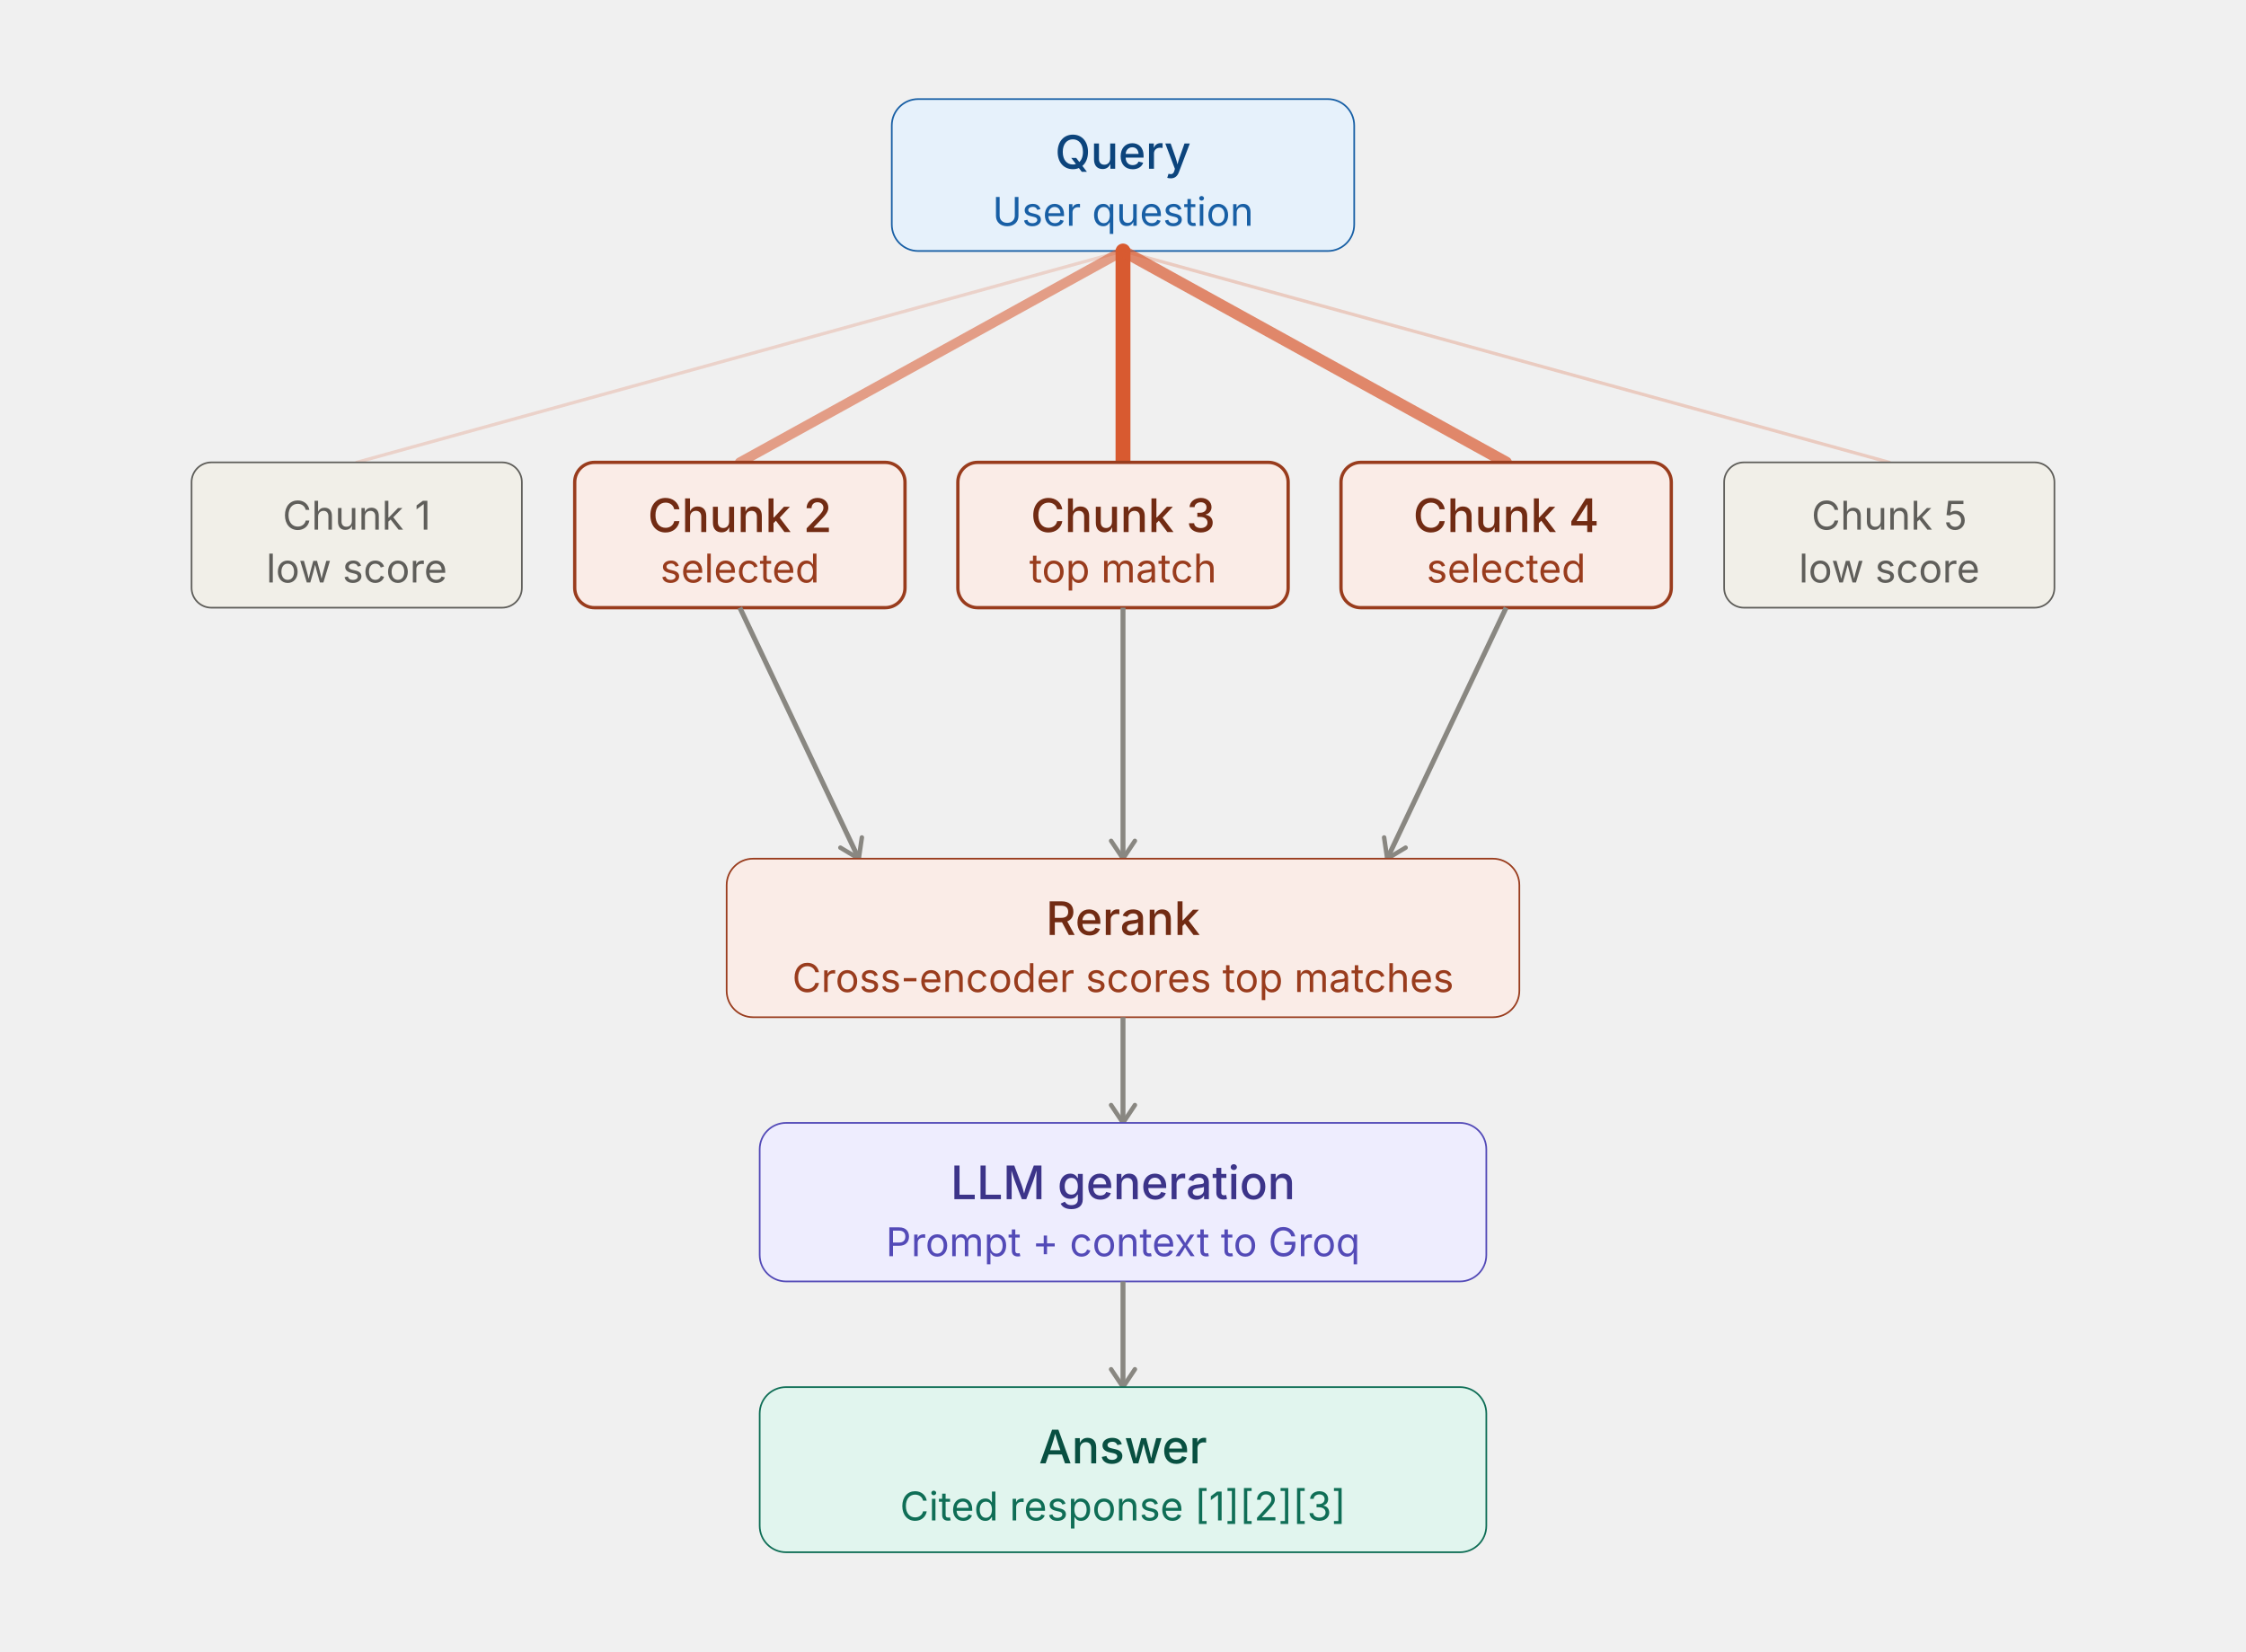
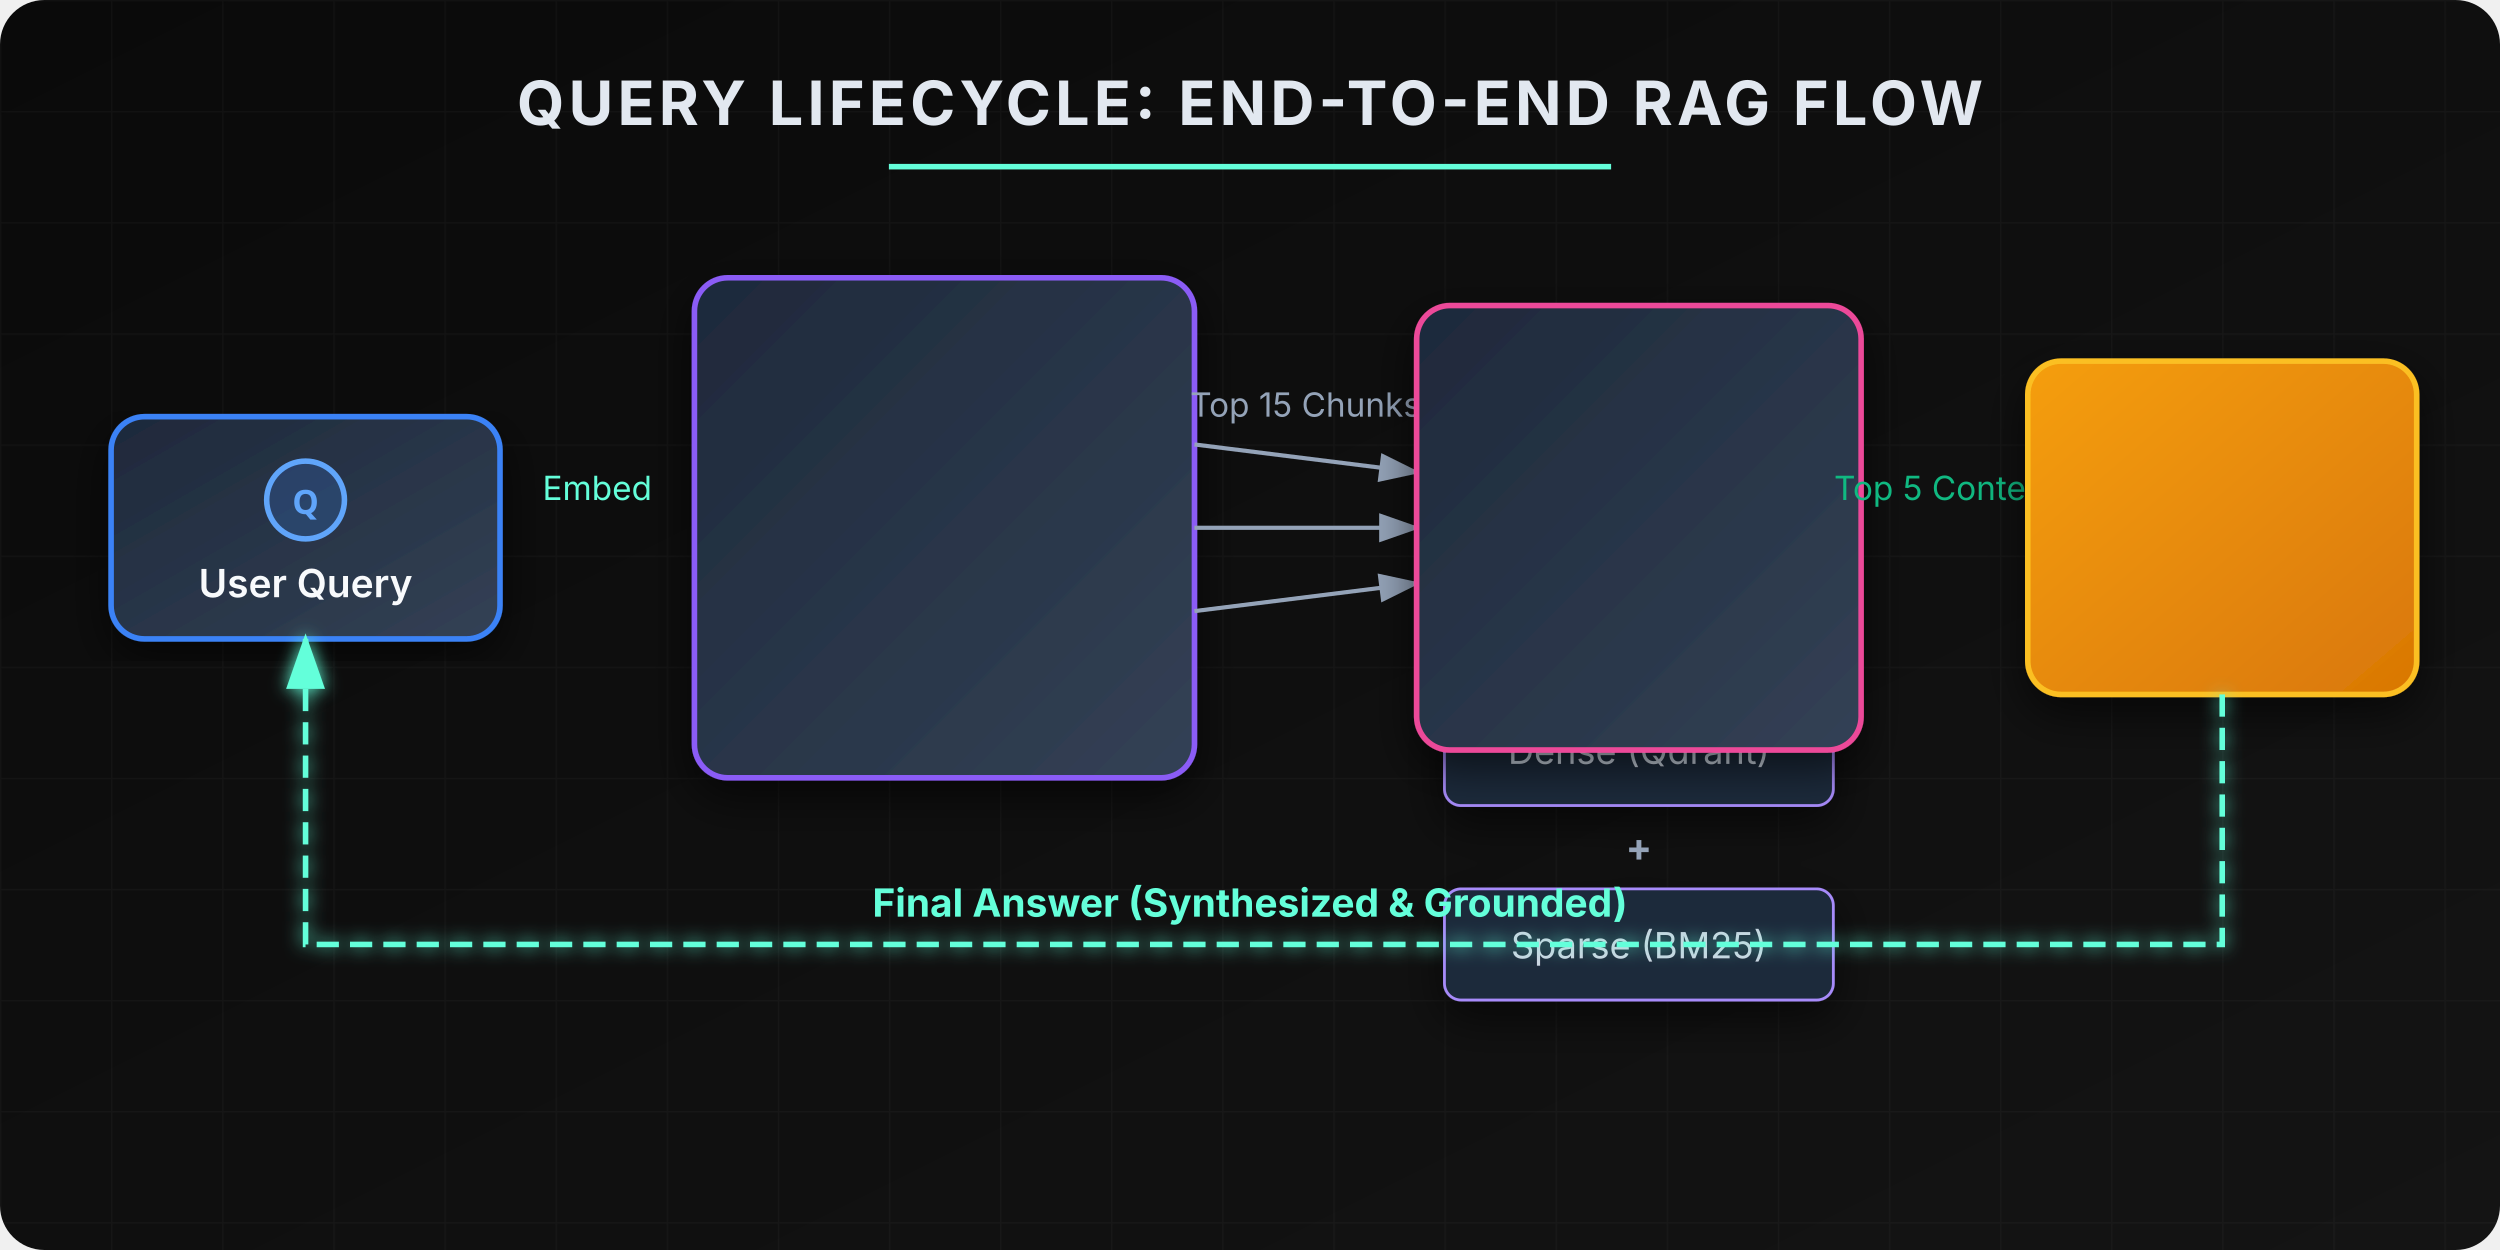
- <svg xmlns="http://www.w3.org/2000/svg" width="100%" viewBox="0 0 680 500" role="img" style="">
+ <svg xmlns="http://www.w3.org/2000/svg" viewBox="0 0 900 450" width="100%" height="100%">
  <defs>
-     <marker id="arrow" viewBox="0 0 10 10" refX="8" refY="5" markerWidth="6" markerHeight="6" orient="auto-start-reverse">
-       <path d="M2 1L8 5L2 9" fill="none" stroke="context-stroke" stroke-width="1.5" stroke-linecap="round" stroke-linejoin="round" />
+     <linearGradient id="bg-grad" x1="0%" y1="0%" x2="100%" y2="100%">
+       <stop offset="0%" stop-color="#0a0a0a" />
+       <stop offset="100%" stop-color="#141414" />
+     </linearGradient>
+     <linearGradient id="node-grad" x1="0%" y1="0%" x2="100%" y2="100%">
+       <stop offset="0%" stop-color="#1e293b" />
+       <stop offset="100%" stop-color="#334155" />
+     </linearGradient>
+     <linearGradient id="highlight-grad" x1="0%" y1="0%" x2="100%" y2="100%">
+       <stop offset="0%" stop-color="#10b981" />
+       <stop offset="100%" stop-color="#059669" />
+     </linearGradient>
+     <linearGradient id="llm-grad" x1="0%" y1="0%" x2="100%" y2="100%">
+       <stop offset="0%" stop-color="#f59e0b" />
+       <stop offset="100%" stop-color="#d97706" />
+     </linearGradient>
+     <filter id="glow" x="-20%" y="-20%" width="140%" height="140%">
+       <feGaussianBlur stdDeviation="3" result="blur" />
+       <feComposite in="SourceGraphic" in2="blur" operator="over" />
+     </filter>
+     <filter id="shadow" x="-10%" y="-10%" width="120%" height="120%">
+       <feDropShadow dx="0" dy="6" stdDeviation="8" flood-color="#000" flood-opacity="0.6" />
+     </filter>
+     <marker id="arrowhead" markerWidth="10" markerHeight="7" refX="9" refY="3.5" orient="auto">
+       <polygon points="0 0, 10 3.5, 0 7" fill="#94a3b8" />
+     </marker>
+     <marker id="arrowhead-highlight" markerWidth="10" markerHeight="7" refX="9" refY="3.5" orient="auto">
+       <polygon points="0 0, 10 3.5, 0 7" fill="#64ffda" />
    </marker>
  </defs>
-   <g style="fill:rgb(0, 0, 0);stroke:none;color:rgb(11, 11, 11);stroke-width:1px;stroke-linecap:butt;stroke-linejoin:miter;opacity:1;font-family:&quot;anthropic-sans&quot;, -apple-system, BlinkMacSystemFont, &quot;Segoe UI&quot;, sans-serif;font-size:16px;font-weight:400;text-anchor:start;dominant-baseline:auto">
-     <rect x="270" y="30" width="140" height="46" rx="8" stroke-width="0.5" style="fill:rgb(230, 241, 251);stroke:rgb(24, 95, 165);color:rgb(11, 11, 11);stroke-width:0.5px;stroke-linecap:butt;stroke-linejoin:miter;opacity:1;font-family:&quot;anthropic-sans&quot;, -apple-system, BlinkMacSystemFont, &quot;Segoe UI&quot;, sans-serif;font-size:16px;font-weight:400;text-anchor:start;dominant-baseline:auto" />
-     <text x="340" y="46" text-anchor="middle" dominant-baseline="central" style="fill:rgb(12, 68, 124);stroke:none;color:rgb(11, 11, 11);stroke-width:1px;stroke-linecap:butt;stroke-linejoin:miter;opacity:1;font-family:&quot;anthropic-sans&quot;, -apple-system, BlinkMacSystemFont, &quot;Segoe UI&quot;, sans-serif;font-size:14px;font-weight:500;text-anchor:middle;dominant-baseline:central">Query</text>
-     <text x="340" y="64" text-anchor="middle" dominant-baseline="central" style="fill:rgb(24, 95, 165);stroke:none;color:rgb(11, 11, 11);stroke-width:1px;stroke-linecap:butt;stroke-linejoin:miter;opacity:1;font-family:&quot;anthropic-sans&quot;, -apple-system, BlinkMacSystemFont, &quot;Segoe UI&quot;, sans-serif;font-size:12px;font-weight:400;text-anchor:middle;dominant-baseline:central">User question</text>
+   <rect width="900" height="450" fill="url(#bg-grad)" rx="16" />
+   <pattern id="grid" width="40" height="40" patternUnits="userSpaceOnUse">
+     <path d="M 40 0 L 0 0 0 40" fill="none" stroke="#ffffff" stroke-opacity="0.03" stroke-width="1" />
+   </pattern>
+   <rect width="900" height="450" fill="url(#grid)" rx="16" />
+   <text x="450" y="45" font-family="'Inter', sans-serif" font-size="22" font-weight="700" fill="#e2e8f0" text-anchor="middle" letter-spacing="1.5">QUERY LIFECYCLE: END-TO-END RAG FLOW</text>
+   <line x1="320" y1="60" x2="580" y2="60" stroke="#64ffda" stroke-width="2" />
+   <g transform="translate(40, 150)" filter="url(#shadow)">
+     <rect width="140" height="80" rx="12" fill="url(#node-grad)" stroke="#3b82f6" stroke-width="2" />
+     <circle cx="70" cy="30" r="14" fill="#3b82f6" fill-opacity="0.2" stroke="#60a5fa" stroke-width="2" />
+     <text x="70" y="35" font-family="sans-serif" font-size="12" fill="#60a5fa" text-anchor="middle" font-weight="bold">Q</text>
+     <text x="70" y="65" font-family="'Inter', sans-serif" font-size="14" font-weight="600" fill="#f8fafc" text-anchor="middle">User Query</text>
  </g>
-   <line stroke="#D85A30" stroke-linecap="round" x1="340" y1="76" x2="108" y2="140" stroke-width="1" opacity="0.2" style="fill:rgb(0, 0, 0);stroke:rgb(216, 90, 48);color:rgb(11, 11, 11);stroke-width:1px;stroke-linecap:round;stroke-linejoin:miter;opacity:0.2;font-family:&quot;anthropic-sans&quot;, -apple-system, BlinkMacSystemFont, &quot;Segoe UI&quot;, sans-serif;font-size:16px;font-weight:400;text-anchor:start;dominant-baseline:auto" />
-   <line stroke="#D85A30" stroke-linecap="round" x1="340" y1="76" x2="224" y2="140" stroke-width="3" opacity="0.55" style="fill:rgb(0, 0, 0);stroke:rgb(216, 90, 48);color:rgb(11, 11, 11);stroke-width:3px;stroke-linecap:round;stroke-linejoin:miter;opacity:0.55;font-family:&quot;anthropic-sans&quot;, -apple-system, BlinkMacSystemFont, &quot;Segoe UI&quot;, sans-serif;font-size:16px;font-weight:400;text-anchor:start;dominant-baseline:auto" />
-   <line stroke="#D85A30" stroke-linecap="round" x1="340" y1="76" x2="340" y2="140" stroke-width="4.5" opacity="1" style="fill:rgb(0, 0, 0);stroke:rgb(216, 90, 48);color:rgb(11, 11, 11);stroke-width:4.5px;stroke-linecap:round;stroke-linejoin:miter;opacity:1;font-family:&quot;anthropic-sans&quot;, -apple-system, BlinkMacSystemFont, &quot;Segoe UI&quot;, sans-serif;font-size:16px;font-weight:400;text-anchor:start;dominant-baseline:auto" />
-   <line stroke="#D85A30" stroke-linecap="round" x1="340" y1="76" x2="456" y2="140" stroke-width="3.5" opacity="0.7" style="fill:rgb(0, 0, 0);stroke:rgb(216, 90, 48);color:rgb(11, 11, 11);stroke-width:3.5px;stroke-linecap:round;stroke-linejoin:miter;opacity:0.7;font-family:&quot;anthropic-sans&quot;, -apple-system, BlinkMacSystemFont, &quot;Segoe UI&quot;, sans-serif;font-size:16px;font-weight:400;text-anchor:start;dominant-baseline:auto" />
-   <line stroke="#D85A30" stroke-linecap="round" x1="340" y1="76" x2="572" y2="140" stroke-width="1" opacity="0.25" style="fill:rgb(0, 0, 0);stroke:rgb(216, 90, 48);color:rgb(11, 11, 11);stroke-width:1px;stroke-linecap:round;stroke-linejoin:miter;opacity:0.25;font-family:&quot;anthropic-sans&quot;, -apple-system, BlinkMacSystemFont, &quot;Segoe UI&quot;, sans-serif;font-size:16px;font-weight:400;text-anchor:start;dominant-baseline:auto" />
-   <g style="fill:rgb(0, 0, 0);stroke:none;color:rgb(11, 11, 11);stroke-width:1px;stroke-linecap:butt;stroke-linejoin:miter;opacity:1;font-family:&quot;anthropic-sans&quot;, -apple-system, BlinkMacSystemFont, &quot;Segoe UI&quot;, sans-serif;font-size:16px;font-weight:400;text-anchor:start;dominant-baseline:auto">
-     <rect x="58" y="140" width="100" height="44" rx="6" stroke-width="0.5" style="fill:rgb(241, 239, 232);stroke:rgb(95, 94, 90);color:rgb(11, 11, 11);stroke-width:0.5px;stroke-linecap:butt;stroke-linejoin:miter;opacity:1;font-family:&quot;anthropic-sans&quot;, -apple-system, BlinkMacSystemFont, &quot;Segoe UI&quot;, sans-serif;font-size:16px;font-weight:400;text-anchor:start;dominant-baseline:auto" />
-     <text x="108" y="156" text-anchor="middle" dominant-baseline="central" style="fill:rgb(95, 94, 90);stroke:none;color:rgb(11, 11, 11);stroke-width:1px;stroke-linecap:butt;stroke-linejoin:miter;opacity:1;font-family:&quot;anthropic-sans&quot;, -apple-system, BlinkMacSystemFont, &quot;Segoe UI&quot;, sans-serif;font-size:12px;font-weight:400;text-anchor:middle;dominant-baseline:central">Chunk 1</text>
-     <text x="108" y="172" text-anchor="middle" dominant-baseline="central" style="fill:rgb(95, 94, 90);stroke:none;color:rgb(11, 11, 11);stroke-width:1px;stroke-linecap:butt;stroke-linejoin:miter;opacity:1;font-family:&quot;anthropic-sans&quot;, -apple-system, BlinkMacSystemFont, &quot;Segoe UI&quot;, sans-serif;font-size:12px;font-weight:400;text-anchor:middle;dominant-baseline:central">low score</text>
+   <path d="M 180 190 L 250 190" fill="none" stroke="#64ffda" stroke-width="3" stroke-dasharray="6,4" marker-end="url(#arrowhead-highlight)" filter="url(#glow)" />
+   <text x="215" y="180" font-family="'Inter', sans-serif" font-size="12" fill="#64ffda" text-anchor="middle">Embed</text>
+   <g transform="translate(250, 100)" filter="url(#shadow)">
+     <rect width="180" height="180" rx="12" fill="url(#node-grad)" stroke="#8b5cf6" stroke-width="2" />
+     <text x="340" y="130" font-family="'Inter', sans-serif" font-size="16" font-weight="700" fill="#f8fafc" text-anchor="middle">Hybrid Retrieval</text>
+     <rect x="270" y="150" width="140" height="40" rx="6" fill="#1e293b" stroke="#a78bfa" stroke-width="1" />
+     <text x="340" y="175" font-family="'Inter', sans-serif" font-size="13" fill="#cbd5e1" text-anchor="middle">Dense (Qdrant)</text>
+     <text x="340" y="210" font-family="'Inter', sans-serif" font-size="14" font-weight="bold" fill="#94a3b8" text-anchor="middle">+</text>
+     <rect x="270" y="220" width="140" height="40" rx="6" fill="#1e293b" stroke="#a78bfa" stroke-width="1" />
+     <text x="340" y="245" font-family="'Inter', sans-serif" font-size="13" fill="#cbd5e1" text-anchor="middle">Sparse (BM25)</text>
  </g>
-   <g style="fill:rgb(0, 0, 0);stroke:none;color:rgb(11, 11, 11);stroke-width:1px;stroke-linecap:butt;stroke-linejoin:miter;opacity:1;font-family:&quot;anthropic-sans&quot;, -apple-system, BlinkMacSystemFont, &quot;Segoe UI&quot;, sans-serif;font-size:16px;font-weight:400;text-anchor:start;dominant-baseline:auto">
-     <rect x="174" y="140" width="100" height="44" rx="6" stroke-width="1" style="fill:rgb(250, 236, 231);stroke:rgb(153, 60, 29);color:rgb(11, 11, 11);stroke-width:1px;stroke-linecap:butt;stroke-linejoin:miter;opacity:1;font-family:&quot;anthropic-sans&quot;, -apple-system, BlinkMacSystemFont, &quot;Segoe UI&quot;, sans-serif;font-size:16px;font-weight:400;text-anchor:start;dominant-baseline:auto" />
-     <text x="224" y="156" text-anchor="middle" dominant-baseline="central" style="fill:rgb(113, 43, 19);stroke:none;color:rgb(11, 11, 11);stroke-width:1px;stroke-linecap:butt;stroke-linejoin:miter;opacity:1;font-family:&quot;anthropic-sans&quot;, -apple-system, BlinkMacSystemFont, &quot;Segoe UI&quot;, sans-serif;font-size:14px;font-weight:500;text-anchor:middle;dominant-baseline:central">Chunk 2</text>
-     <text x="224" y="172" text-anchor="middle" dominant-baseline="central" style="fill:rgb(153, 60, 29);stroke:none;color:rgb(11, 11, 11);stroke-width:1px;stroke-linecap:butt;stroke-linejoin:miter;opacity:1;font-family:&quot;anthropic-sans&quot;, -apple-system, BlinkMacSystemFont, &quot;Segoe UI&quot;, sans-serif;font-size:12px;font-weight:400;text-anchor:middle;dominant-baseline:central">selected</text>
+   <path d="M 430 160 L 510 170" fill="none" stroke="#94a3b8" stroke-width="1.5" marker-end="url(#arrowhead)" />
+   <path d="M 430 190 L 510 190" fill="none" stroke="#94a3b8" stroke-width="1.5" marker-end="url(#arrowhead)" />
+   <path d="M 430 220 L 510 210" fill="none" stroke="#94a3b8" stroke-width="1.5" marker-end="url(#arrowhead)" />
+   <text x="470" y="150" font-family="'Inter', sans-serif" font-size="12" fill="#94a3b8" text-anchor="middle">Top 15 Chunks</text>
+   <g transform="translate(510, 110)" filter="url(#shadow)">
+     <rect width="160" height="160" rx="12" fill="url(#node-grad)" stroke="#ec4899" stroke-width="2" />
+     <text x="590" y="145" font-family="'Inter', sans-serif" font-size="16" font-weight="700" fill="#f8fafc" text-anchor="middle">Reranker</text>
+     <text x="590" y="165" font-family="'Inter', sans-serif" font-size="12" fill="#94a3b8" text-anchor="middle">Cross-Encoder</text>
+     <path d="M 550 190 L 630 190 M 560 210 L 620 210 M 570 230 L 610 230" fill="none" stroke="#ec4899" stroke-width="3" />
+     <polygon points="590,250 580,240 600,240" fill="#ec4899" />
  </g>
-   <g style="fill:rgb(0, 0, 0);stroke:none;color:rgb(11, 11, 11);stroke-width:1px;stroke-linecap:butt;stroke-linejoin:miter;opacity:1;font-family:&quot;anthropic-sans&quot;, -apple-system, BlinkMacSystemFont, &quot;Segoe UI&quot;, sans-serif;font-size:16px;font-weight:400;text-anchor:start;dominant-baseline:auto">
-     <rect x="290" y="140" width="100" height="44" rx="6" stroke-width="1" style="fill:rgb(250, 236, 231);stroke:rgb(153, 60, 29);color:rgb(11, 11, 11);stroke-width:1px;stroke-linecap:butt;stroke-linejoin:miter;opacity:1;font-family:&quot;anthropic-sans&quot;, -apple-system, BlinkMacSystemFont, &quot;Segoe UI&quot;, sans-serif;font-size:16px;font-weight:400;text-anchor:start;dominant-baseline:auto" />
-     <text x="340" y="156" text-anchor="middle" dominant-baseline="central" style="fill:rgb(113, 43, 19);stroke:none;color:rgb(11, 11, 11);stroke-width:1px;stroke-linecap:butt;stroke-linejoin:miter;opacity:1;font-family:&quot;anthropic-sans&quot;, -apple-system, BlinkMacSystemFont, &quot;Segoe UI&quot;, sans-serif;font-size:14px;font-weight:500;text-anchor:middle;dominant-baseline:central">Chunk 3</text>
-     <text x="340" y="172" text-anchor="middle" dominant-baseline="central" style="fill:rgb(153, 60, 29);stroke:none;color:rgb(11, 11, 11);stroke-width:1px;stroke-linecap:butt;stroke-linejoin:miter;opacity:1;font-family:&quot;anthropic-sans&quot;, -apple-system, BlinkMacSystemFont, &quot;Segoe UI&quot;, sans-serif;font-size:12px;font-weight:400;text-anchor:middle;dominant-baseline:central">top match</text>
+   <path d="M 670 190 L 730 190" fill="none" stroke="#10b981" stroke-width="2" marker-end="url(#arrowhead)" filter="url(#glow)" />
+   <text x="700" y="180" font-family="'Inter', sans-serif" font-size="12" fill="#10b981" text-anchor="middle">Top 5 Context</text>
+   <g transform="translate(730, 130)" filter="url(#shadow)">
+     <rect width="140" height="120" rx="12" fill="url(#llm-grad)" stroke="#fbbf24" stroke-width="2" />
+     <text x="800" y="170" font-family="'Inter', sans-serif" font-size="20" font-weight="800" fill="#fff" text-anchor="middle">Groq</text>
+     <text x="800" y="195" font-family="'Inter', sans-serif" font-size="12" fill="#fef3c7" text-anchor="middle">LLM Generation</text>
+     <rect x="750" y="210" width="100" height="20" rx="4" fill="#000" fill-opacity="0.3" />
+     <text x="800" y="224" font-family="'Inter', sans-serif" font-size="10" fill="#fff" text-anchor="middle">Prompt + Context</text>
  </g>
-   <g style="fill:rgb(0, 0, 0);stroke:none;color:rgb(11, 11, 11);stroke-width:1px;stroke-linecap:butt;stroke-linejoin:miter;opacity:1;font-family:&quot;anthropic-sans&quot;, -apple-system, BlinkMacSystemFont, &quot;Segoe UI&quot;, sans-serif;font-size:16px;font-weight:400;text-anchor:start;dominant-baseline:auto">
-     <rect x="406" y="140" width="100" height="44" rx="6" stroke-width="1" style="fill:rgb(250, 236, 231);stroke:rgb(153, 60, 29);color:rgb(11, 11, 11);stroke-width:1px;stroke-linecap:butt;stroke-linejoin:miter;opacity:1;font-family:&quot;anthropic-sans&quot;, -apple-system, BlinkMacSystemFont, &quot;Segoe UI&quot;, sans-serif;font-size:16px;font-weight:400;text-anchor:start;dominant-baseline:auto" />
-     <text x="456" y="156" text-anchor="middle" dominant-baseline="central" style="fill:rgb(113, 43, 19);stroke:none;color:rgb(11, 11, 11);stroke-width:1px;stroke-linecap:butt;stroke-linejoin:miter;opacity:1;font-family:&quot;anthropic-sans&quot;, -apple-system, BlinkMacSystemFont, &quot;Segoe UI&quot;, sans-serif;font-size:14px;font-weight:500;text-anchor:middle;dominant-baseline:central">Chunk 4</text>
-     <text x="456" y="172" text-anchor="middle" dominant-baseline="central" style="fill:rgb(153, 60, 29);stroke:none;color:rgb(11, 11, 11);stroke-width:1px;stroke-linecap:butt;stroke-linejoin:miter;opacity:1;font-family:&quot;anthropic-sans&quot;, -apple-system, BlinkMacSystemFont, &quot;Segoe UI&quot;, sans-serif;font-size:12px;font-weight:400;text-anchor:middle;dominant-baseline:central">selected</text>
-   </g>
-   <g style="fill:rgb(0, 0, 0);stroke:none;color:rgb(11, 11, 11);stroke-width:1px;stroke-linecap:butt;stroke-linejoin:miter;opacity:1;font-family:&quot;anthropic-sans&quot;, -apple-system, BlinkMacSystemFont, &quot;Segoe UI&quot;, sans-serif;font-size:16px;font-weight:400;text-anchor:start;dominant-baseline:auto">
-     <rect x="522" y="140" width="100" height="44" rx="6" stroke-width="0.5" style="fill:rgb(241, 239, 232);stroke:rgb(95, 94, 90);color:rgb(11, 11, 11);stroke-width:0.5px;stroke-linecap:butt;stroke-linejoin:miter;opacity:1;font-family:&quot;anthropic-sans&quot;, -apple-system, BlinkMacSystemFont, &quot;Segoe UI&quot;, sans-serif;font-size:16px;font-weight:400;text-anchor:start;dominant-baseline:auto" />
-     <text x="572" y="156" text-anchor="middle" dominant-baseline="central" style="fill:rgb(95, 94, 90);stroke:none;color:rgb(11, 11, 11);stroke-width:1px;stroke-linecap:butt;stroke-linejoin:miter;opacity:1;font-family:&quot;anthropic-sans&quot;, -apple-system, BlinkMacSystemFont, &quot;Segoe UI&quot;, sans-serif;font-size:12px;font-weight:400;text-anchor:middle;dominant-baseline:central">Chunk 5</text>
-     <text x="572" y="172" text-anchor="middle" dominant-baseline="central" style="fill:rgb(95, 94, 90);stroke:none;color:rgb(11, 11, 11);stroke-width:1px;stroke-linecap:butt;stroke-linejoin:miter;opacity:1;font-family:&quot;anthropic-sans&quot;, -apple-system, BlinkMacSystemFont, &quot;Segoe UI&quot;, sans-serif;font-size:12px;font-weight:400;text-anchor:middle;dominant-baseline:central">low score</text>
-   </g>
-   <path d="M224 184 L260 260" fill="none" marker-end="url(#arrow)" style="fill:none;stroke:rgb(137, 135, 129);color:rgb(11, 11, 11);stroke-width:1.5px;stroke-linecap:butt;stroke-linejoin:miter;opacity:1;font-family:&quot;anthropic-sans&quot;, -apple-system, BlinkMacSystemFont, &quot;Segoe UI&quot;, sans-serif;font-size:16px;font-weight:400;text-anchor:start;dominant-baseline:auto" />
-   <line x1="340" y1="184" x2="340" y2="260" marker-end="url(#arrow)" style="fill:none;stroke:rgb(137, 135, 129);color:rgb(11, 11, 11);stroke-width:1.5px;stroke-linecap:butt;stroke-linejoin:miter;opacity:1;font-family:&quot;anthropic-sans&quot;, -apple-system, BlinkMacSystemFont, &quot;Segoe UI&quot;, sans-serif;font-size:16px;font-weight:400;text-anchor:start;dominant-baseline:auto" />
-   <path d="M456 184 L420 260" fill="none" marker-end="url(#arrow)" style="fill:none;stroke:rgb(137, 135, 129);color:rgb(11, 11, 11);stroke-width:1.5px;stroke-linecap:butt;stroke-linejoin:miter;opacity:1;font-family:&quot;anthropic-sans&quot;, -apple-system, BlinkMacSystemFont, &quot;Segoe UI&quot;, sans-serif;font-size:16px;font-weight:400;text-anchor:start;dominant-baseline:auto" />
-   <g style="fill:rgb(0, 0, 0);stroke:none;color:rgb(11, 11, 11);stroke-width:1px;stroke-linecap:butt;stroke-linejoin:miter;opacity:1;font-family:&quot;anthropic-sans&quot;, -apple-system, BlinkMacSystemFont, &quot;Segoe UI&quot;, sans-serif;font-size:16px;font-weight:400;text-anchor:start;dominant-baseline:auto">
-     <rect x="220" y="260" width="240" height="48" rx="8" stroke-width="0.5" style="fill:rgb(250, 236, 231);stroke:rgb(153, 60, 29);color:rgb(11, 11, 11);stroke-width:0.5px;stroke-linecap:butt;stroke-linejoin:miter;opacity:1;font-family:&quot;anthropic-sans&quot;, -apple-system, BlinkMacSystemFont, &quot;Segoe UI&quot;, sans-serif;font-size:16px;font-weight:400;text-anchor:start;dominant-baseline:auto" />
-     <text x="340" y="278" text-anchor="middle" dominant-baseline="central" style="fill:rgb(113, 43, 19);stroke:none;color:rgb(11, 11, 11);stroke-width:1px;stroke-linecap:butt;stroke-linejoin:miter;opacity:1;font-family:&quot;anthropic-sans&quot;, -apple-system, BlinkMacSystemFont, &quot;Segoe UI&quot;, sans-serif;font-size:14px;font-weight:500;text-anchor:middle;dominant-baseline:central">Rerank</text>
-     <text x="340" y="296" text-anchor="middle" dominant-baseline="central" style="fill:rgb(153, 60, 29);stroke:none;color:rgb(11, 11, 11);stroke-width:1px;stroke-linecap:butt;stroke-linejoin:miter;opacity:1;font-family:&quot;anthropic-sans&quot;, -apple-system, BlinkMacSystemFont, &quot;Segoe UI&quot;, sans-serif;font-size:12px;font-weight:400;text-anchor:middle;dominant-baseline:central">Cross-encoder scores top matches</text>
-   </g>
-   <line x1="340" y1="308" x2="340" y2="340" marker-end="url(#arrow)" style="fill:none;stroke:rgb(137, 135, 129);color:rgb(11, 11, 11);stroke-width:1.5px;stroke-linecap:butt;stroke-linejoin:miter;opacity:1;font-family:&quot;anthropic-sans&quot;, -apple-system, BlinkMacSystemFont, &quot;Segoe UI&quot;, sans-serif;font-size:16px;font-weight:400;text-anchor:start;dominant-baseline:auto" />
-   <g style="fill:rgb(0, 0, 0);stroke:none;color:rgb(11, 11, 11);stroke-width:1px;stroke-linecap:butt;stroke-linejoin:miter;opacity:1;font-family:&quot;anthropic-sans&quot;, -apple-system, BlinkMacSystemFont, &quot;Segoe UI&quot;, sans-serif;font-size:16px;font-weight:400;text-anchor:start;dominant-baseline:auto">
-     <rect x="230" y="340" width="220" height="48" rx="8" stroke-width="0.5" style="fill:rgb(238, 237, 254);stroke:rgb(83, 74, 183);color:rgb(11, 11, 11);stroke-width:0.5px;stroke-linecap:butt;stroke-linejoin:miter;opacity:1;font-family:&quot;anthropic-sans&quot;, -apple-system, BlinkMacSystemFont, &quot;Segoe UI&quot;, sans-serif;font-size:16px;font-weight:400;text-anchor:start;dominant-baseline:auto" />
-     <text x="340" y="358" text-anchor="middle" dominant-baseline="central" style="fill:rgb(60, 52, 137);stroke:none;color:rgb(11, 11, 11);stroke-width:1px;stroke-linecap:butt;stroke-linejoin:miter;opacity:1;font-family:&quot;anthropic-sans&quot;, -apple-system, BlinkMacSystemFont, &quot;Segoe UI&quot;, sans-serif;font-size:14px;font-weight:500;text-anchor:middle;dominant-baseline:central">LLM generation</text>
-     <text x="340" y="376" text-anchor="middle" dominant-baseline="central" style="fill:rgb(83, 74, 183);stroke:none;color:rgb(11, 11, 11);stroke-width:1px;stroke-linecap:butt;stroke-linejoin:miter;opacity:1;font-family:&quot;anthropic-sans&quot;, -apple-system, BlinkMacSystemFont, &quot;Segoe UI&quot;, sans-serif;font-size:12px;font-weight:400;text-anchor:middle;dominant-baseline:central">Prompt + context to Groq</text>
-   </g>
-   <line x1="340" y1="388" x2="340" y2="420" marker-end="url(#arrow)" style="fill:none;stroke:rgb(137, 135, 129);color:rgb(11, 11, 11);stroke-width:1.5px;stroke-linecap:butt;stroke-linejoin:miter;opacity:1;font-family:&quot;anthropic-sans&quot;, -apple-system, BlinkMacSystemFont, &quot;Segoe UI&quot;, sans-serif;font-size:16px;font-weight:400;text-anchor:start;dominant-baseline:auto" />
-   <g style="fill:rgb(0, 0, 0);stroke:none;color:rgb(11, 11, 11);stroke-width:1px;stroke-linecap:butt;stroke-linejoin:miter;opacity:1;font-family:&quot;anthropic-sans&quot;, -apple-system, BlinkMacSystemFont, &quot;Segoe UI&quot;, sans-serif;font-size:16px;font-weight:400;text-anchor:start;dominant-baseline:auto">
-     <rect x="230" y="420" width="220" height="50" rx="8" stroke-width="0.5" style="fill:rgb(225, 245, 238);stroke:rgb(15, 110, 86);color:rgb(11, 11, 11);stroke-width:0.5px;stroke-linecap:butt;stroke-linejoin:miter;opacity:1;font-family:&quot;anthropic-sans&quot;, -apple-system, BlinkMacSystemFont, &quot;Segoe UI&quot;, sans-serif;font-size:16px;font-weight:400;text-anchor:start;dominant-baseline:auto" />
-     <text x="340" y="438" text-anchor="middle" dominant-baseline="central" style="fill:rgb(8, 80, 65);stroke:none;color:rgb(11, 11, 11);stroke-width:1px;stroke-linecap:butt;stroke-linejoin:miter;opacity:1;font-family:&quot;anthropic-sans&quot;, -apple-system, BlinkMacSystemFont, &quot;Segoe UI&quot;, sans-serif;font-size:14px;font-weight:500;text-anchor:middle;dominant-baseline:central">Answer</text>
-     <text x="340" y="456" text-anchor="middle" dominant-baseline="central" style="fill:rgb(15, 110, 86);stroke:none;color:rgb(11, 11, 11);stroke-width:1px;stroke-linecap:butt;stroke-linejoin:miter;opacity:1;font-family:&quot;anthropic-sans&quot;, -apple-system, BlinkMacSystemFont, &quot;Segoe UI&quot;, sans-serif;font-size:12px;font-weight:400;text-anchor:middle;dominant-baseline:central">Cited response [1][2][3]</text>
-   </g>
+   <path d="M 800 250 L 800 340 L 110 340 L 110 230" fill="none" stroke="#64ffda" stroke-width="2" stroke-dasharray="8,4" marker-end="url(#arrowhead-highlight)" filter="url(#glow)" />
+   <text x="450" y="330" font-family="'Inter', sans-serif" font-size="14" font-weight="bold" fill="#64ffda" text-anchor="middle">Final Answer (Synthesized &amp; Grounded)</text>
</svg>
